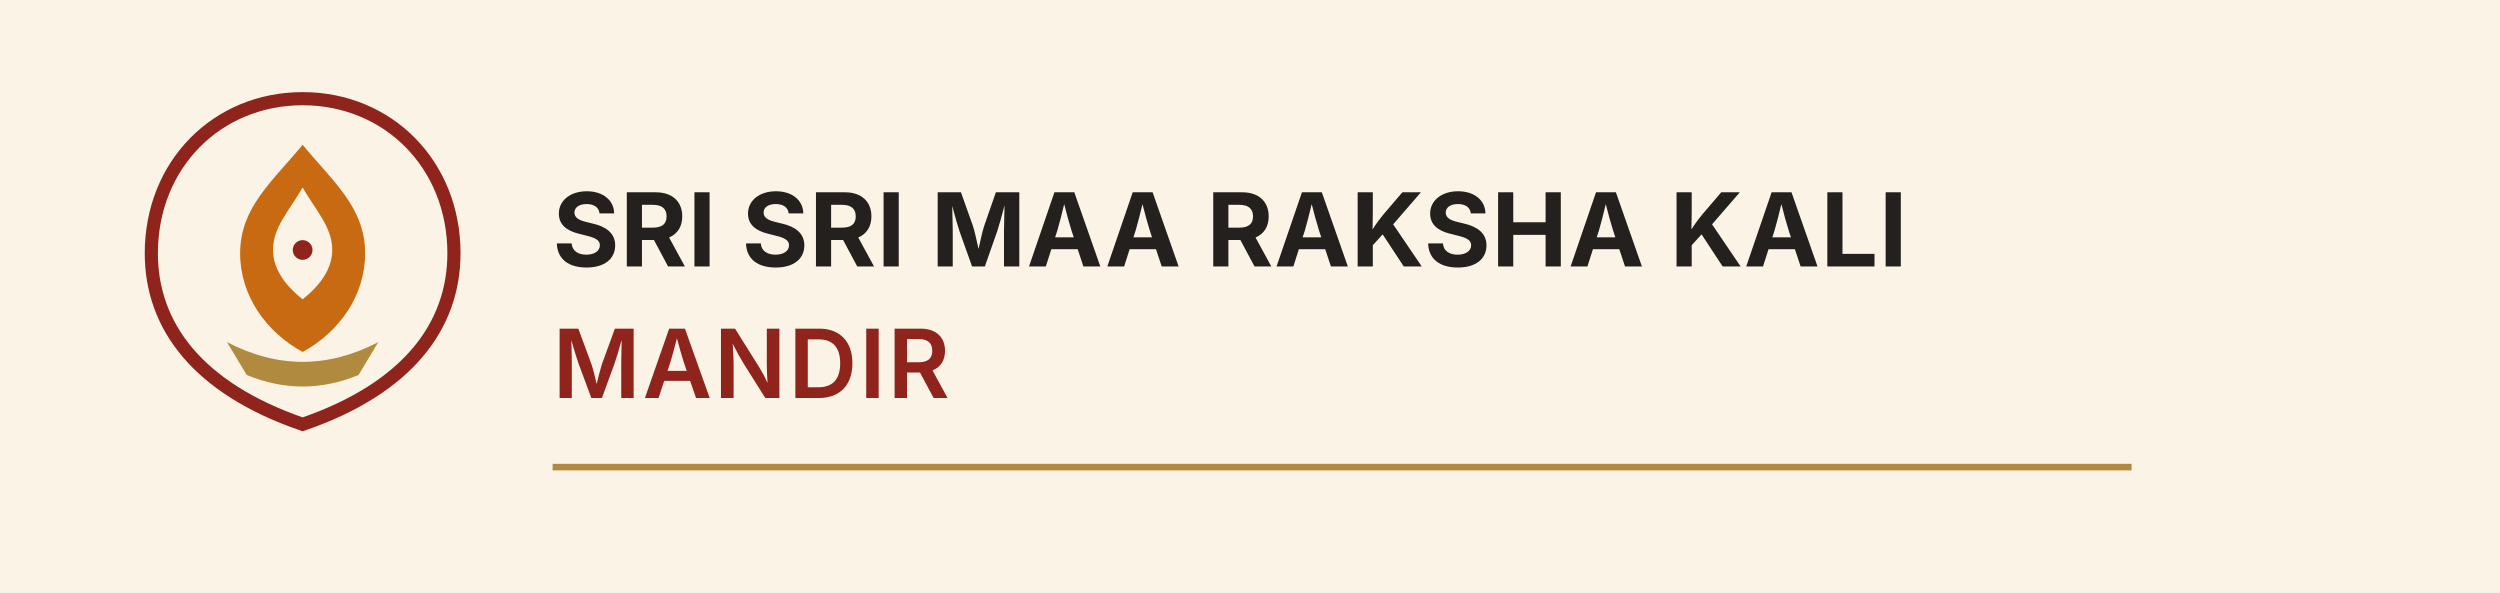
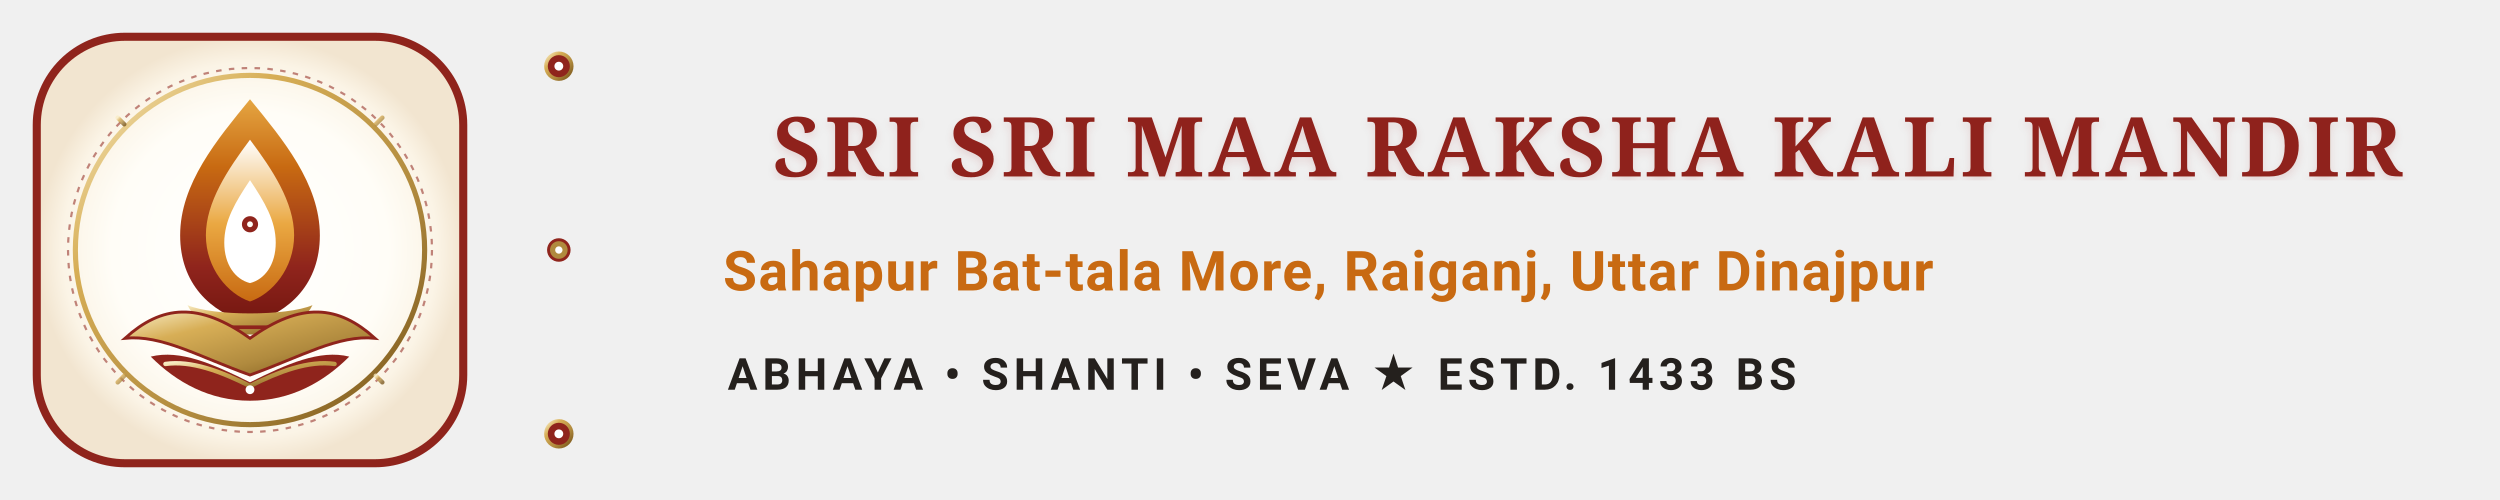
- <svg xmlns="http://www.w3.org/2000/svg" viewBox="0 0 760 180" width="760" height="180" role="img" aria-labelledby="title desc">
-   <rect width="760" height="180" fill="#FBF4E6" />
-   <g transform="translate(34 22)">
-     <path d="M58 8C32 8 12 28 12 55c0 22 14 41 46 52 32-11 46-30 46-52C104 28 84 8 58 8Z" fill="none" stroke="#8F241C" stroke-width="4" />
-     <path d="M58 22C49 33 39 41 39 55c0 13 8 24 19 30 11-6 19-17 19-30 0-14-10-22-19-33Z" fill="#C86A12" />
-     <path d="M58 35c-4 7-9 12-9 19 0 6 4 11 9 15 5-4 9-9 9-15 0-7-5-12-9-19Z" fill="#FBF4E6" />
-     <circle cx="58" cy="54" r="3" fill="#8F241C" />
-     <path d="M35 82q23 12 46 0l-6 10q-17 7-34 0Z" fill="#B08A3E" />
+ <svg xmlns="http://www.w3.org/2000/svg" viewBox="0 0 680 136" width="680" height="136" fill="none" xml:space="preserve">
+   <defs>
+     <radialGradient id="wmEnTileBg" cx="50%" cy="50%" r="50%">
+       <stop offset="0%" stop-color="#FFFFFF" />
+       <stop offset="65%" stop-color="#FFFDF7" />
+       <stop offset="88%" stop-color="#FBF4E6" />
+       <stop offset="100%" stop-color="#F2E5D0" />
+     </radialGradient>
+     <linearGradient id="wmEnFlameGrad" x1="0%" y1="100%" x2="0%" y2="0%">
+       <stop offset="0%" stop-color="#731610" />
+       <stop offset="25%" stop-color="#8F241C" />
+       <stop offset="70%" stop-color="#C86A12" />
+       <stop offset="100%" stop-color="#E5A642" />
+     </linearGradient>
+     <linearGradient id="wmEnInnerJyoti" x1="0%" y1="100%" x2="0%" y2="0%">
+       <stop offset="0%" stop-color="#C86A12" />
+       <stop offset="48%" stop-color="#EAA842" />
+       <stop offset="100%" stop-color="#FFFFFF" />
+     </linearGradient>
+     <linearGradient id="wmEnGoldGrad" x1="0%" y1="0%" x2="100%" y2="100%">
+       <stop offset="0%" stop-color="#F8ECC4" />
+       <stop offset="28%" stop-color="#D7AE56" />
+       <stop offset="65%" stop-color="#B08A3E" />
+       <stop offset="100%" stop-color="#765217" />
+     </linearGradient>
+     <linearGradient id="wmEnDividerGrad" x1="0%" y1="0%" x2="0%" y2="100%">
+       <stop offset="0%" stop-color="#B08A3E" stop-opacity="0.1" />
+       <stop offset="20%" stop-color="#B08A3E" />
+       <stop offset="50%" stop-color="#8F241C" />
+       <stop offset="80%" stop-color="#B08A3E" />
+       <stop offset="100%" stop-color="#B08A3E" stop-opacity="0.1" />
+     </linearGradient>
+     <filter id="wmEnTextGlow" x="-5%" y="-5%" width="110%" height="110%">
+       <feDropShadow dx="0" dy="1.2" stdDeviation="1.2" flood-color="#8F241C" flood-opacity="0.12" />
+     </filter>
+   </defs>
+   <rect x="10" y="10" width="116" height="116" rx="24" fill="url(#wmEnTileBg)" stroke="#8F241C" stroke-width="2.2" />
+   <circle cx="68" cy="68" r="47.5" fill="none" stroke="url(#wmEnGoldGrad)" stroke-width="1.4" />
+   <circle cx="68" cy="68" r="49.5" fill="none" stroke="#8F241C" stroke-width="0.6" stroke-dasharray="1.5 2" opacity="0.55" />
+   <g stroke="url(#wmEnGoldGrad)" stroke-width="1.2" stroke-linecap="round" opacity="0.75" aria-hidden="true">
+     <line x1="68" y1="17" x2="68" y2="19.5" />
+     <line x1="68" y1="116.5" x2="68" y2="119" />
+     <line x1="17" y1="68" x2="19.5" y2="68" />
+     <line x1="116.5" y1="68" x2="119" y2="68" />
+     <line x1="32" y1="32" x2="33.8" y2="33.8" />
+     <line x1="104" y1="104" x2="102.2" y2="102.2" />
+     <line x1="104" y1="32" x2="102.2" y2="33.8" />
+     <line x1="32" y1="104" x2="33.8" y2="102.2" />
  </g>
-   <g transform="translate(168 39)">
-     <text x="0" y="42" font-family="Inter,Arial,sans-serif" font-size="31" font-weight="700" letter-spacing=".2" fill="#24201D">SRI SRI MAA RAKSHA KALI</text>
-     <text x="0" y="82" font-family="Inter,Arial,sans-serif" font-size="29" font-weight="600" letter-spacing=".6" fill="#8F241C">MANDIR</text>
-     <line x1="0" y1="103" x2="480" y2="103" stroke="#B08A3E" stroke-width="2" />
+   <g id="wmEnEmblemMotif" aria-hidden="true" transform="translate(8, 8)">
+     <path d="         M60 19         C69 30 79 42 79 56         C79 69 71 77 60 80         C49 77 41 69 41 56         C41 42 51 30 60 19         Z       " fill="url(#wmEnFlameGrad)" />
+     <path d="         M60 30         C66 38 72 47 72 56         C72 65 66 72 60 74         C54 72 48 65 48 56         C48 47 54 38 60 30         Z       " fill="url(#wmEnInnerJyoti)" />
+     <path d="         M60 41         C64 47 67 52 67 58         C67 64 64 68 60 69         C56 68 53 64 53 58         C53 52 56 47 60 41         Z       " fill="#FFFFFF" />
+     <circle cx="60" cy="53" r="2.2" fill="#8F241C" />
+     <circle cx="60" cy="53" r="0.8" fill="#FFFDF7" />
+     <path d="         M43 75         C50 78 70 78 77 75         C74 81 67 83 60 83         C53 83 46 81 43 75         Z       " fill="url(#wmEnGoldGrad)" />
+     <line x1="50" y1="81" x2="70" y2="81" stroke="#8F241C" stroke-width="1" stroke-linecap="round" />
+     <path d="         M26 84         C36 75 46 74 60 84         C74 74 84 75 94 84         C84 83 74 89 60 94         C46 89 36 83 26 84         Z       " fill="url(#wmEnGoldGrad)" stroke="#8F241C" stroke-width="0.8" />
+     <path d="         M33 89         C41 87 50 91 60 96         C70 91 79 87 87 89         C80 96 71 101 60 101         C49 101 40 96 33 89         Z       " fill="#8F241C" />
+     <path d="         M37 91         C44 90 52 93 60 97         C68 93 76 90 83 91       " stroke="url(#wmEnGoldGrad)" stroke-width="1.2" stroke-linecap="round" fill="none" />
+     <circle cx="60" cy="98" r="1.2" fill="#FFFFFF" />
  </g>
+   <line x1="152" y1="18" x2="152" y2="118" stroke="url(#wmEnDividerGrad)" stroke-width="2" stroke-linecap="round" />
+   <circle cx="152" cy="18" r="3.5" fill="#8F241C" stroke="url(#wmEnGoldGrad)" stroke-width="1" />
+   <circle cx="152" cy="18" r="1.2" fill="#FFFFFF" />
+   <circle cx="152" cy="68" r="2.8" fill="#B08A3E" stroke="#8F241C" stroke-width="0.8" />
+   <circle cx="152" cy="68" r="1" fill="#FFFFFF" />
+   <circle cx="152" cy="118" r="3.5" fill="#8F241C" stroke="url(#wmEnGoldGrad)" stroke-width="1" />
+   <circle cx="152" cy="118" r="1.2" fill="#FFFFFF" />
+   <text x="176" y="48" font-family="'Cinzel', 'Trajan Pro', 'Baskerville', 'Georgia', serif" font-size="22.5" font-weight="700" fill="#8F241C" letter-spacing="1" filter="url(#wmEnTextGlow)" text-rendering="geometricPrecision">
+     SRI SRI MAA RAKSHA KALI MANDIR
+   </text>
+   <text x="176" y="79" font-family="system-ui, -apple-system, 'Segoe UI', Roboto, 'Helvetica Neue', sans-serif" font-size="15" font-weight="600" fill="#C86A12" letter-spacing="0.4" text-rendering="geometricPrecision">
+     Sahapur Bat-tala More, Raiganj, Uttar Dinajpur
+   </text>
+   <text x="176" y="106" font-family="system-ui, -apple-system, 'Segoe UI', Roboto, 'Helvetica Neue', sans-serif" font-size="12" font-weight="600" fill="#24201D" letter-spacing="1.4" text-rendering="geometricPrecision">
+     ABHAYA • SHANTI • SEVA ★ ESTD. 1433 BS
+   </text>
</svg>
